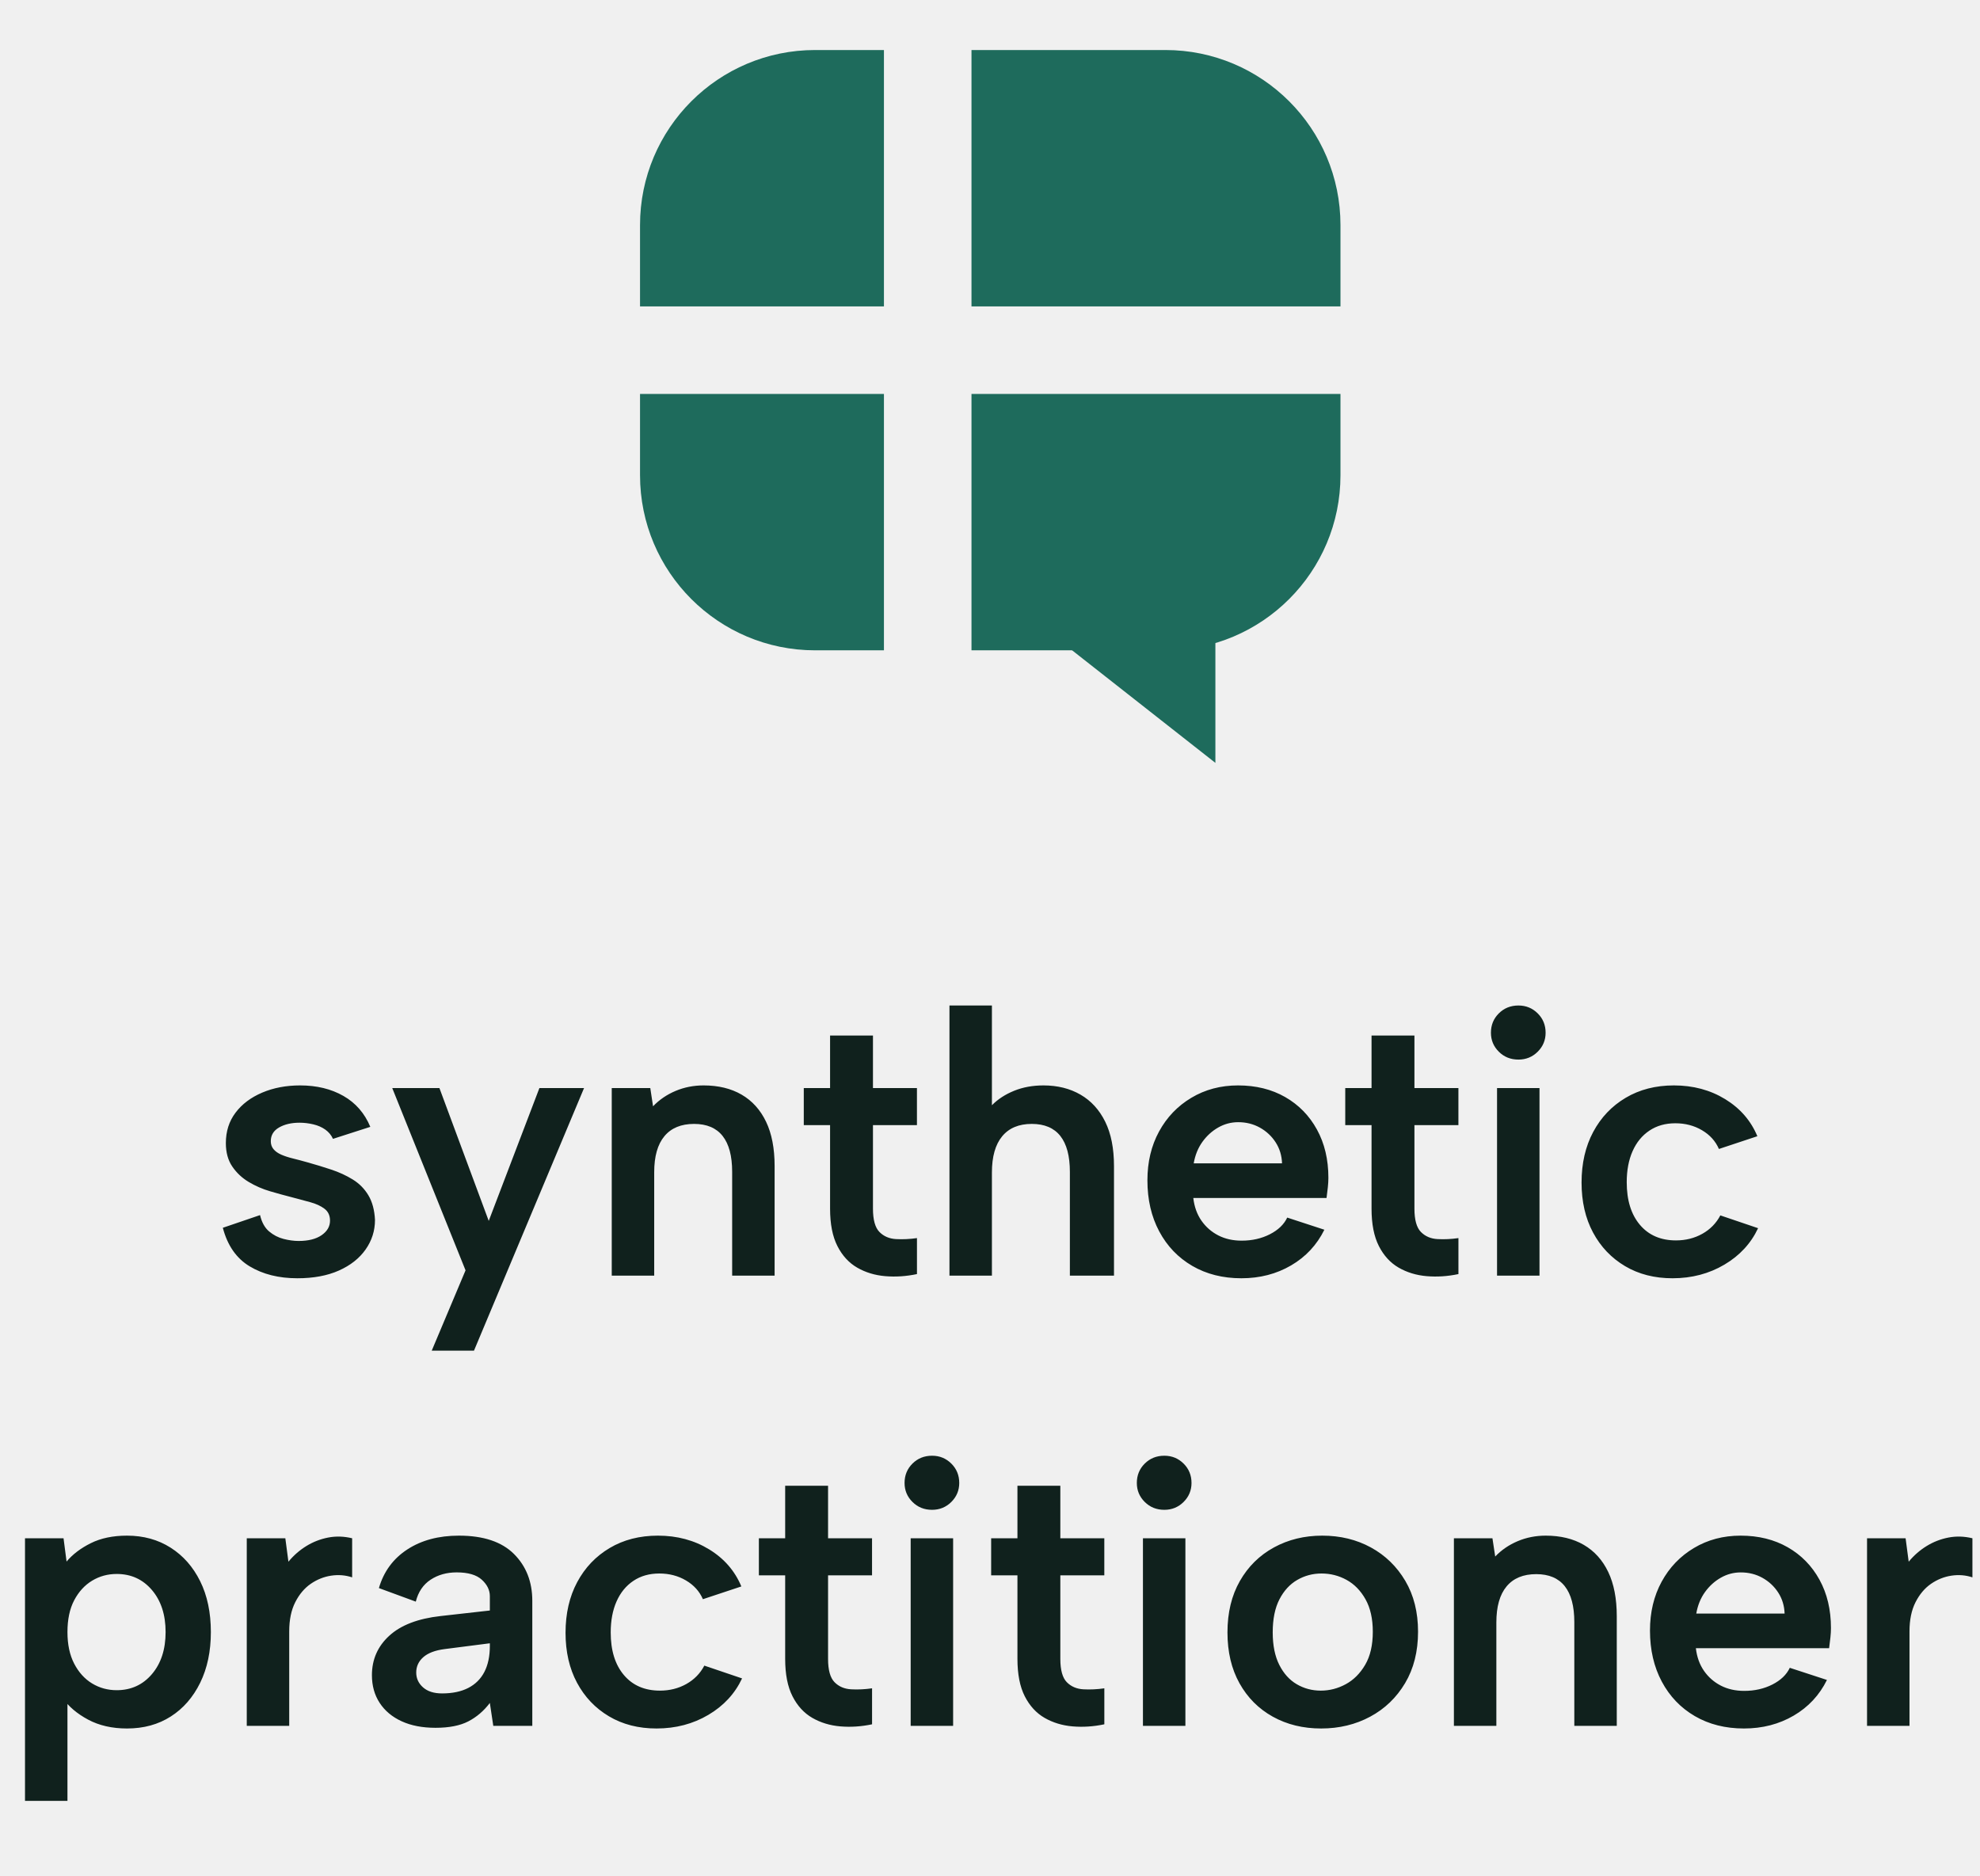
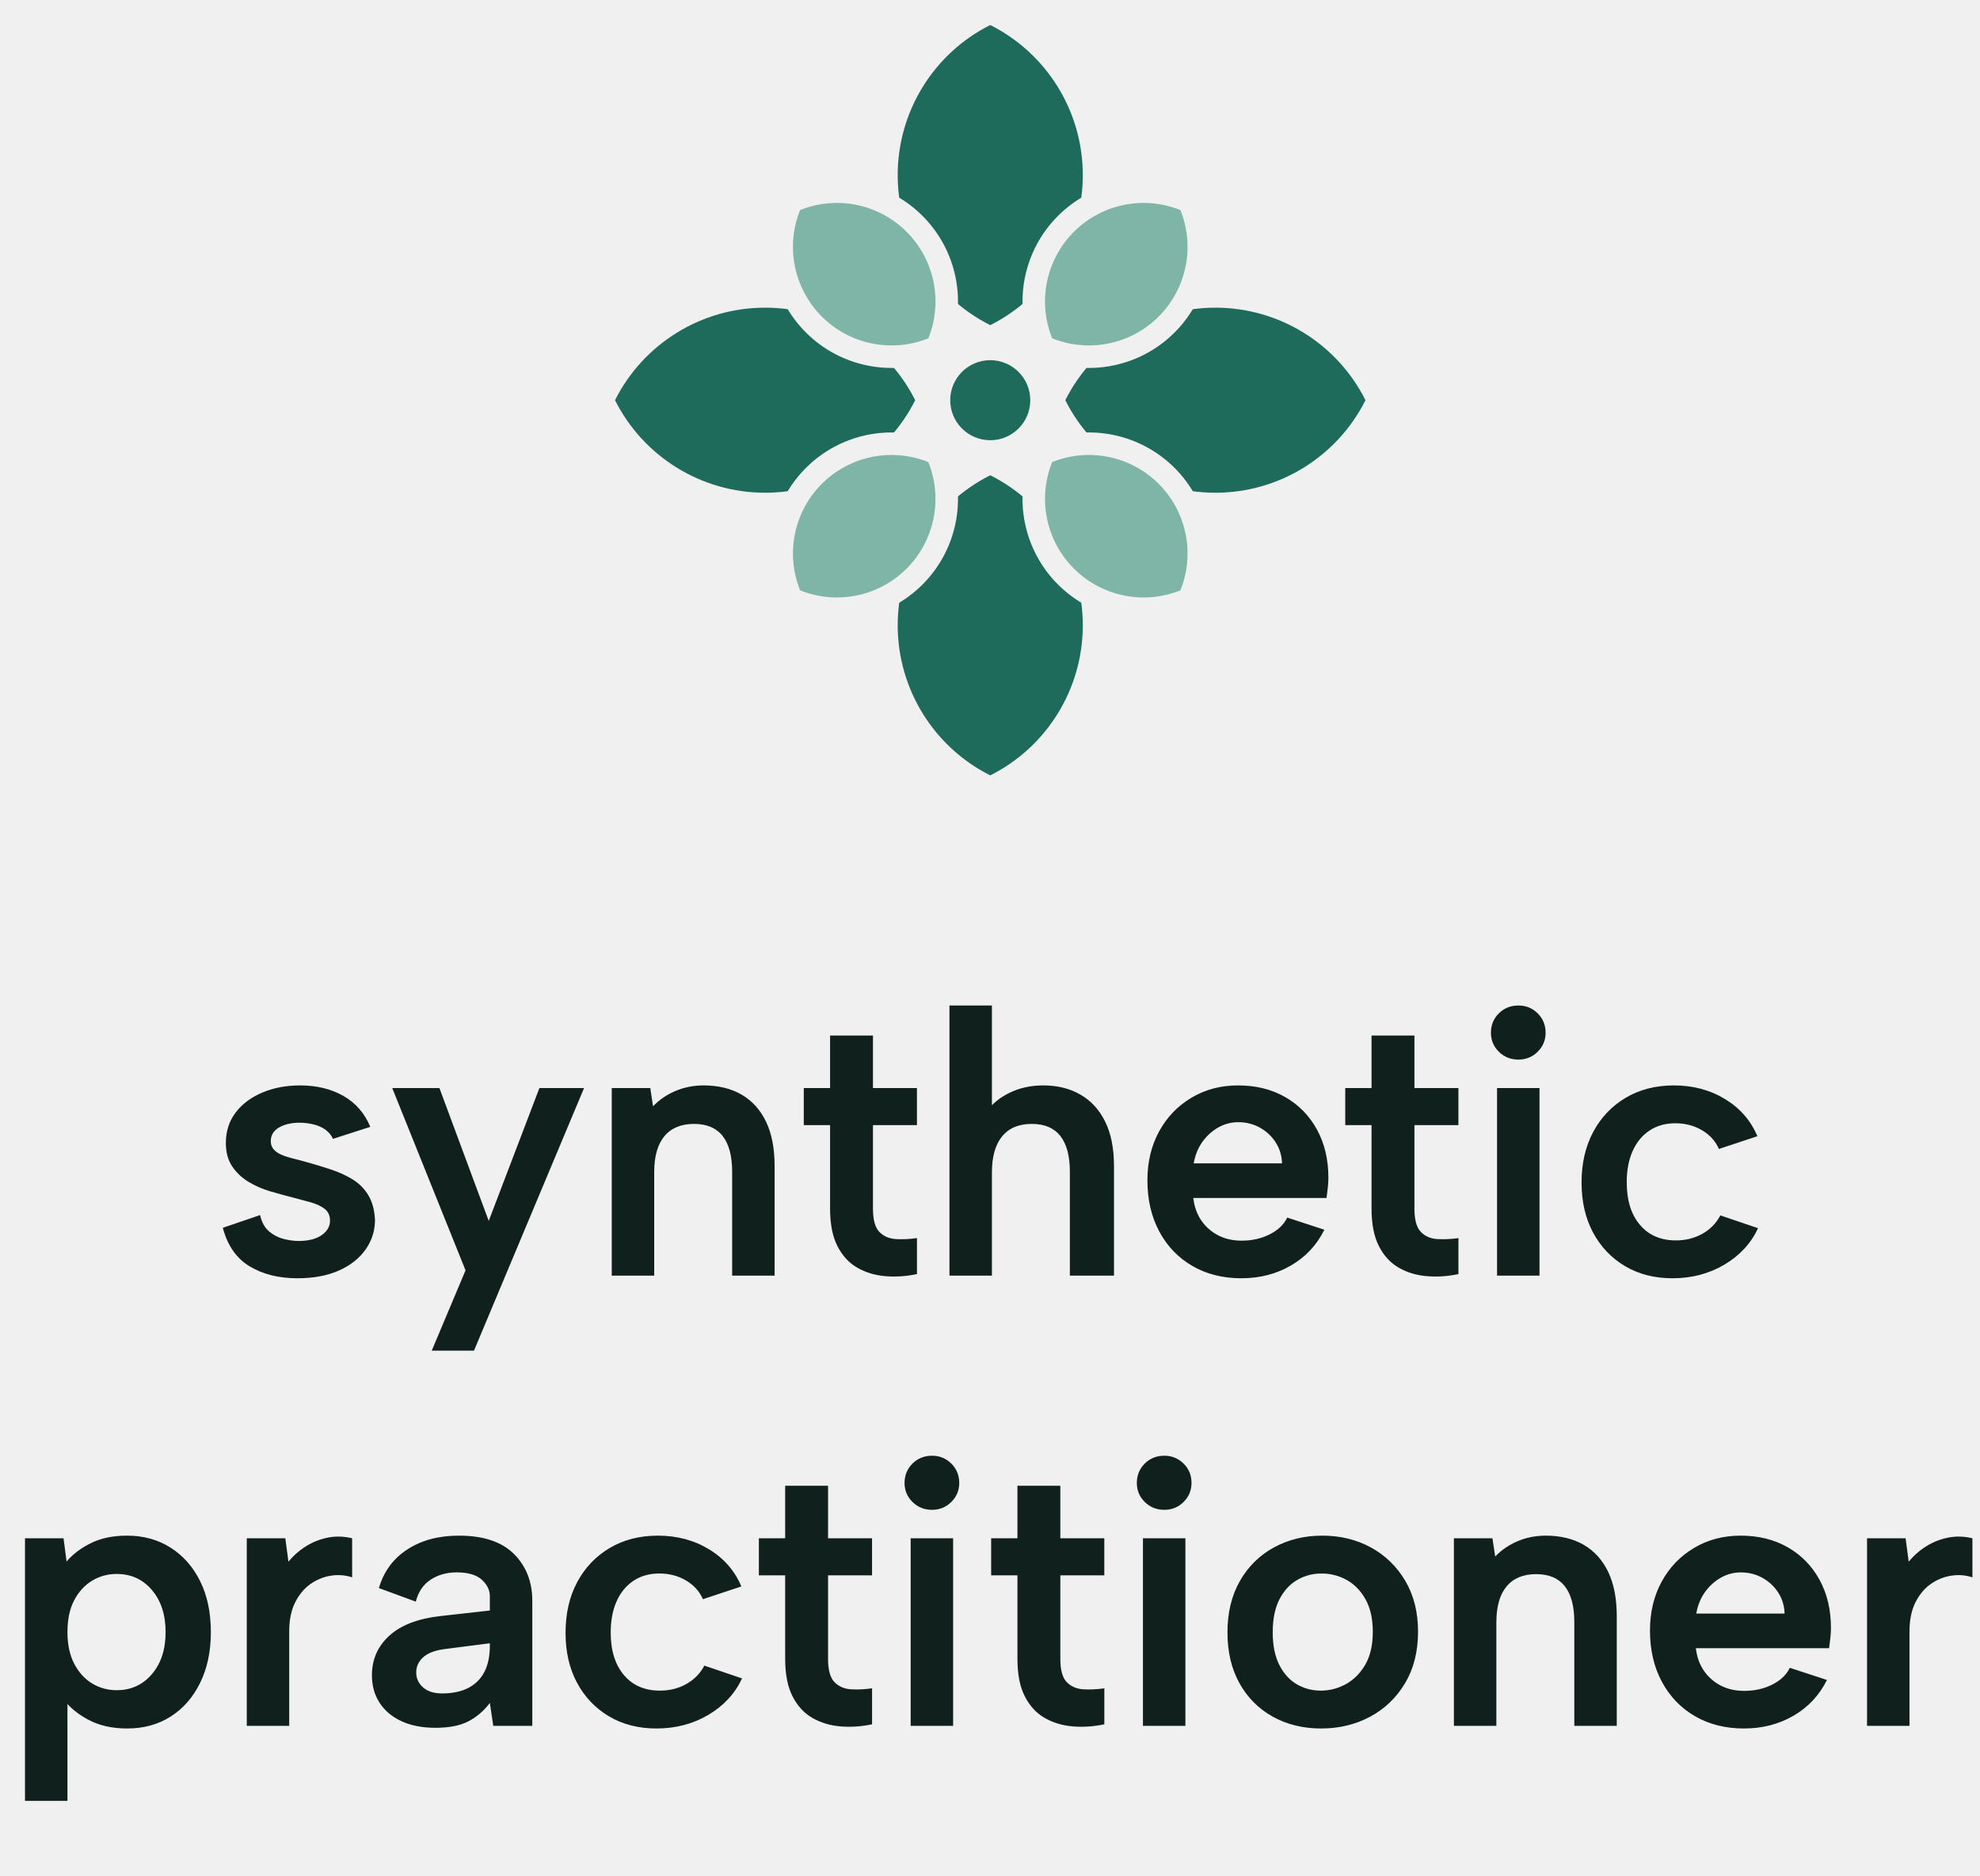
<svg xmlns="http://www.w3.org/2000/svg" viewBox="0 0 158.3 150.0" role="img" aria-label="Synthetic Practitioner">
  <g transform="translate(47.17 0) scale(1.0)">
    <mask id="m" maskUnits="userSpaceOnUse" x="0" y="0" width="64" height="64">
-       <rect x="4" y="4" width="56" height="48" rx="14" fill="#fff" />
-       <path d="M36 50 50 61V44z" fill="#fff" />
-       <rect x="0" y="24.5" width="64" height="7" fill="#000" />
-       <rect x="23.5" y="0" width="7" height="64" fill="#000" />
+       <rect width="64" height="64" fill="#fff" />
+       <path d="M32 25.00 A7.88 7.88 0 0 1 32 10.50 A7.88 7.88 0 0 1 32 25.00Z" fill="#000" stroke="#000" stroke-width="3.6" transform="rotate(45 32 32)" />
+       <path d="M32 25.00 A7.88 7.88 0 0 1 32 10.50 A7.88 7.88 0 0 1 32 25.00Z" fill="#000" stroke="#000" stroke-width="3.6" transform="rotate(135 32 32)" />
+       <path d="M32 25.00 A7.88 7.88 0 0 1 32 10.50 A7.88 7.88 0 0 1 32 25.00Z" fill="#000" stroke="#000" stroke-width="3.6" transform="rotate(225 32 32)" />
+       <path d="M32 25.00 A7.88 7.88 0 0 1 32 10.50 A7.88 7.88 0 0 1 32 25.00Z" fill="#000" stroke="#000" stroke-width="3.6" transform="rotate(315 32 32)" />
    </mask>
-     <rect width="64" height="64" fill="#1e6b5c" mask="url(#m)" />
+     <g mask="url(#m)">
+       <path d="M32 26.00 A13.43 13.43 0 0 1 32 2.00 A13.43 13.43 0 0 1 32 26.00Z" fill="#1e6b5c" transform="rotate(0 32 32)" />
+       <path d="M32 26.00 A13.43 13.43 0 0 1 32 2.00 A13.43 13.43 0 0 1 32 26.00Z" fill="#1e6b5c" transform="rotate(90 32 32)" />
+       <path d="M32 26.00 A13.43 13.43 0 0 1 32 2.00 A13.43 13.43 0 0 1 32 26.00Z" fill="#1e6b5c" transform="rotate(180 32 32)" />
+       <path d="M32 26.00 A13.43 13.43 0 0 1 32 2.00 A13.43 13.43 0 0 1 32 26.00Z" fill="#1e6b5c" transform="rotate(270 32 32)" />
+     </g>
+     <path d="M32 25.00 A7.88 7.88 0 0 1 32 10.50 A7.88 7.88 0 0 1 32 25.00Z" fill="#7fb5a6" transform="rotate(45 32 32)" />
+     <path d="M32 25.00 A7.88 7.88 0 0 1 32 10.50 A7.88 7.88 0 0 1 32 25.00Z" fill="#7fb5a6" transform="rotate(135 32 32)" />
+     <path d="M32 25.00 A7.88 7.88 0 0 1 32 10.50 A7.88 7.88 0 0 1 32 25.00Z" fill="#7fb5a6" transform="rotate(225 32 32)" />
+     <path d="M32 25.00 A7.88 7.88 0 0 1 32 10.50 A7.88 7.88 0 0 1 32 25.00Z" fill="#7fb5a6" transform="rotate(315 32 32)" />
+     <circle cx="32" cy="32" r="3.2" fill="#1e6b5c" />
  </g>
  <path transform="translate(16.61 102)" d="M4.181 -4.841Q4.385 -3.975 4.902 -3.537Q5.42 -3.1 6.059 -2.936Q6.699 -2.772 7.265 -2.772Q8.433 -2.772 9.104 -3.236Q9.775 -3.701 9.775 -4.398Q9.775 -5.012 9.333 -5.348Q8.89 -5.684 8.184 -5.876Q7.477 -6.067 6.711 -6.271Q5.905 -6.476 4.989 -6.744Q4.073 -7.012 3.274 -7.491Q2.474 -7.969 1.961 -8.724Q1.447 -9.478 1.447 -10.6Q1.447 -12.007 2.223 -13.033Q2.998 -14.059 4.352 -14.634Q5.705 -15.21 7.385 -15.21Q9.375 -15.21 10.845 -14.37Q12.315 -13.531 12.996 -11.897L10.012 -10.937Q9.811 -11.38 9.404 -11.673Q8.996 -11.965 8.442 -12.096Q7.888 -12.228 7.334 -12.228Q6.366 -12.228 5.703 -11.848Q5.04 -11.468 5.04 -10.75Q5.04 -10.369 5.262 -10.107Q5.483 -9.845 5.882 -9.671Q6.28 -9.498 6.812 -9.368Q7.344 -9.237 7.963 -9.062Q8.918 -8.796 9.863 -8.483Q10.808 -8.171 11.592 -7.688Q12.375 -7.206 12.843 -6.422Q13.312 -5.637 13.37 -4.454Q13.37 -3.159 12.62 -2.092Q11.87 -1.025 10.484 -0.407Q9.098 0.21 7.16 0.21Q4.936 0.21 3.35 -0.744Q1.764 -1.698 1.205 -3.826ZM26.516 -15.0H30.085L21.284 6.0H17.906L20.61 -0.424L14.749 -15.0H18.521L22.464 -4.377ZM32.299 -15.0H35.38L35.601 -13.54Q36.349 -14.324 37.395 -14.767Q38.442 -15.21 39.642 -15.21Q41.412 -15.21 42.681 -14.473Q43.951 -13.735 44.635 -12.309Q45.32 -10.883 45.32 -8.76V0.0H41.926V-8.299Q41.926 -10.199 41.164 -11.166Q40.402 -12.132 38.88 -12.132Q37.328 -12.132 36.511 -11.152Q35.693 -10.171 35.693 -8.269V0.0H32.299ZM49.754 -15.0V-19.2H53.183V-15.0H56.699V-12.035H53.183V-5.357Q53.183 -4.018 53.702 -3.491Q54.221 -2.965 55.034 -2.922Q55.847 -2.879 56.701 -3.002V-0.125Q55.409 0.148 54.164 0.042Q52.918 -0.065 51.922 -0.64Q50.926 -1.216 50.34 -2.366Q49.754 -3.516 49.754 -5.357V-12.035H47.652V-15.0ZM59.299 -21.6H62.693V-13.625Q63.409 -14.352 64.467 -14.781Q65.525 -15.21 66.815 -15.21Q68.5 -15.21 69.774 -14.473Q71.048 -13.735 71.75 -12.309Q72.453 -10.883 72.453 -8.76V0.0H68.926V-8.299Q68.926 -10.199 68.164 -11.166Q67.402 -12.132 65.88 -12.132Q64.328 -12.132 63.511 -11.139Q62.693 -10.147 62.693 -8.244V0.0H59.299ZM82.639 0.21Q80.41 0.21 78.712 -0.779Q77.015 -1.768 76.07 -3.538Q75.125 -5.308 75.125 -7.622Q75.125 -9.815 76.056 -11.525Q76.987 -13.235 78.64 -14.222Q80.292 -15.21 82.371 -15.21Q84.512 -15.21 86.137 -14.281Q87.761 -13.352 88.677 -11.686Q89.594 -10.02 89.594 -7.825Q89.594 -7.468 89.55 -7.064Q89.506 -6.66 89.446 -6.208H78.794Q78.916 -5.157 79.443 -4.398Q79.971 -3.64 80.79 -3.218Q81.608 -2.797 82.659 -2.797Q83.911 -2.797 84.913 -3.307Q85.915 -3.818 86.303 -4.642L89.273 -3.671Q88.373 -1.846 86.613 -0.818Q84.854 0.21 82.639 0.21ZM85.888 -8.977Q85.858 -9.912 85.379 -10.656Q84.9 -11.399 84.117 -11.836Q83.334 -12.272 82.375 -12.27Q81.528 -12.268 80.786 -11.845Q80.043 -11.422 79.52 -10.694Q78.997 -9.965 78.826 -8.977ZM93.044 -15.0V-19.2H96.473V-15.0H99.989V-12.035H96.473V-5.357Q96.473 -4.018 96.992 -3.491Q97.511 -2.965 98.324 -2.922Q99.137 -2.879 99.991 -3.002V-0.125Q98.699 0.148 97.454 0.042Q96.208 -0.065 95.212 -0.64Q94.216 -1.216 93.63 -2.366Q93.044 -3.516 93.044 -5.357V-12.035H90.942V-15.0ZM103.078 -15.0H106.472V0.0H103.078ZM104.789 -17.275Q103.853 -17.275 103.221 -17.904Q102.589 -18.532 102.589 -19.423Q102.589 -20.343 103.221 -20.971Q103.853 -21.6 104.789 -21.6Q105.695 -21.6 106.328 -20.971Q106.961 -20.343 106.961 -19.423Q106.961 -18.532 106.328 -17.904Q105.695 -17.275 104.789 -17.275ZM117.113 0.21Q114.949 0.212 113.309 -0.762Q111.67 -1.735 110.752 -3.448Q109.835 -5.16 109.835 -7.442Q109.835 -9.75 110.766 -11.491Q111.697 -13.232 113.364 -14.221Q115.03 -15.21 117.22 -15.21Q119.522 -15.21 121.317 -14.112Q123.113 -13.014 123.89 -11.148L120.817 -10.128Q120.409 -11.07 119.465 -11.626Q118.522 -12.183 117.33 -12.183Q116.136 -12.183 115.26 -11.596Q114.383 -11.01 113.915 -9.955Q113.446 -8.899 113.446 -7.47Q113.446 -5.311 114.499 -4.064Q115.552 -2.817 117.383 -2.817Q118.547 -2.817 119.491 -3.346Q120.434 -3.875 120.931 -4.817L123.948 -3.794Q123.089 -1.963 121.251 -0.878Q119.414 0.208 117.113 0.21Z" fill="#10211d" />
  <path transform="translate(0.00 138)" d="M5.006 -2.229 5.393 -2.312V6.0H1.999V-15.0H5.08L5.322 -13.138Q6.054 -14.008 7.263 -14.609Q8.473 -15.21 10.156 -15.21Q12.127 -15.21 13.637 -14.251Q15.148 -13.292 16.003 -11.567Q16.858 -9.842 16.858 -7.5Q16.858 -5.185 16.004 -3.445Q15.15 -1.705 13.652 -0.748Q12.155 0.21 10.156 0.21Q8.365 0.21 7.042 -0.5Q5.72 -1.209 5.006 -2.229ZM13.24 -7.5Q13.24 -9.576 12.147 -10.861Q11.053 -12.146 9.331 -12.146Q8.25 -12.146 7.36 -11.606Q6.47 -11.065 5.931 -10.042Q5.393 -9.019 5.393 -7.5Q5.393 -6.011 5.931 -4.973Q6.47 -3.935 7.36 -3.393Q8.25 -2.852 9.331 -2.852Q11.053 -2.852 12.147 -4.138Q13.24 -5.424 13.24 -7.5ZM19.729 -15.0H22.812L23.059 -13.126Q23.684 -13.881 24.492 -14.378Q25.3 -14.875 26.235 -15.057Q27.171 -15.238 28.154 -15.0V-11.874Q27.346 -12.142 26.472 -12.01Q25.599 -11.878 24.843 -11.357Q24.088 -10.835 23.606 -9.889Q23.123 -8.943 23.123 -7.552V0.0H19.729ZM39.438 0.0 39.163 -1.832Q38.437 -0.875 37.443 -0.36Q36.449 0.155 34.815 0.155Q33.245 0.155 32.109 -0.368Q30.972 -0.891 30.354 -1.837Q29.735 -2.783 29.735 -4.052Q29.735 -5.94 31.125 -7.209Q32.514 -8.479 35.225 -8.781L39.163 -9.224V-10.372Q39.163 -11.097 38.521 -11.685Q37.879 -12.272 36.51 -12.272Q35.314 -12.272 34.425 -11.686Q33.536 -11.099 33.242 -9.933L30.293 -11.017Q30.872 -13.001 32.564 -14.106Q34.255 -15.21 36.69 -15.21Q39.618 -15.21 41.088 -13.747Q42.557 -12.284 42.557 -9.998V0.0ZM39.163 -6.603 35.547 -6.139Q34.413 -5.993 33.845 -5.495Q33.277 -4.996 33.277 -4.264Q33.277 -3.56 33.823 -3.077Q34.369 -2.594 35.343 -2.594Q36.584 -2.594 37.437 -3.032Q38.29 -3.47 38.727 -4.315Q39.163 -5.16 39.163 -6.386ZM52.493 0.21Q50.329 0.212 48.689 -0.762Q47.05 -1.735 46.132 -3.448Q45.215 -5.16 45.215 -7.442Q45.215 -9.75 46.146 -11.491Q47.077 -13.232 48.744 -14.221Q50.41 -15.21 52.6 -15.21Q54.902 -15.21 56.697 -14.112Q58.493 -13.014 59.27 -11.148L56.197 -10.128Q55.789 -11.07 54.845 -11.626Q53.902 -12.183 52.71 -12.183Q51.516 -12.183 50.64 -11.596Q49.763 -11.01 49.295 -9.955Q48.826 -8.899 48.826 -7.47Q48.826 -5.311 49.879 -4.064Q50.932 -2.817 52.763 -2.817Q53.927 -2.817 54.871 -3.346Q55.814 -3.875 56.311 -4.817L59.328 -3.794Q58.469 -1.963 56.631 -0.878Q54.794 0.208 52.493 0.21ZM62.774 -15.0V-19.2H66.203V-15.0H69.719V-12.035H66.203V-5.357Q66.203 -4.018 66.722 -3.491Q67.241 -2.965 68.054 -2.922Q68.867 -2.879 69.721 -3.002V-0.125Q68.429 0.148 67.184 0.042Q65.938 -0.065 64.942 -0.64Q63.946 -1.216 63.36 -2.366Q62.774 -3.516 62.774 -5.357V-12.035H60.672V-15.0ZM72.808 -15.0H76.202V0.0H72.808ZM74.519 -17.275Q73.583 -17.275 72.951 -17.904Q72.319 -18.532 72.319 -19.423Q72.319 -20.343 72.951 -20.971Q73.583 -21.6 74.519 -21.6Q75.425 -21.6 76.058 -20.971Q76.691 -20.343 76.691 -19.423Q76.691 -18.532 76.058 -17.904Q75.425 -17.275 74.519 -17.275ZM81.344 -15.0V-19.2H84.773V-15.0H88.289V-12.035H84.773V-5.357Q84.773 -4.018 85.292 -3.491Q85.811 -2.965 86.624 -2.922Q87.437 -2.879 88.291 -3.002V-0.125Q86.999 0.148 85.754 0.042Q84.508 -0.065 83.512 -0.64Q82.516 -1.216 81.93 -2.366Q81.344 -3.516 81.344 -5.357V-12.035H79.242V-15.0ZM91.378 -15.0H94.772V0.0H91.378ZM93.089 -17.275Q92.153 -17.275 91.521 -17.904Q90.889 -18.532 90.889 -19.423Q90.889 -20.343 91.521 -20.971Q92.153 -21.6 93.089 -21.6Q93.995 -21.6 94.628 -20.971Q95.261 -20.343 95.261 -19.423Q95.261 -18.532 94.628 -17.904Q93.995 -17.275 93.089 -17.275ZM105.624 0.21Q103.459 0.21 101.76 -0.734Q100.061 -1.678 99.098 -3.403Q98.135 -5.129 98.135 -7.472Q98.135 -9.843 99.127 -11.581Q100.12 -13.32 101.847 -14.265Q103.575 -15.21 105.711 -15.21Q107.875 -15.21 109.604 -14.265Q111.332 -13.32 112.352 -11.595Q113.372 -9.87 113.372 -7.528Q113.372 -5.157 112.337 -3.417Q111.302 -1.678 109.545 -0.734Q107.788 0.21 105.624 0.21ZM105.596 -2.817Q106.644 -2.817 107.59 -3.33Q108.535 -3.842 109.145 -4.881Q109.755 -5.921 109.755 -7.527Q109.755 -9.079 109.173 -10.119Q108.591 -11.158 107.661 -11.67Q106.73 -12.183 105.655 -12.183Q104.605 -12.183 103.717 -11.67Q102.829 -11.158 102.291 -10.119Q101.753 -9.079 101.753 -7.473Q101.753 -5.921 102.276 -4.881Q102.799 -3.842 103.673 -3.33Q104.548 -2.817 105.596 -2.817ZM116.239 -15.0H119.32L119.541 -13.54Q120.289 -14.324 121.335 -14.767Q122.382 -15.21 123.582 -15.21Q125.352 -15.21 126.621 -14.473Q127.891 -13.735 128.575 -12.309Q129.26 -10.883 129.26 -8.76V0.0H125.866V-8.299Q125.866 -10.199 125.104 -11.166Q124.342 -12.132 122.82 -12.132Q121.268 -12.132 120.451 -11.152Q119.633 -10.171 119.633 -8.269V0.0H116.239ZM139.429 0.21Q137.2 0.21 135.502 -0.779Q133.805 -1.768 132.86 -3.538Q131.915 -5.308 131.915 -7.622Q131.915 -9.815 132.846 -11.525Q133.777 -13.235 135.43 -14.222Q137.082 -15.21 139.161 -15.21Q141.302 -15.21 142.927 -14.281Q144.551 -13.352 145.467 -11.686Q146.384 -10.02 146.384 -7.825Q146.384 -7.468 146.34 -7.064Q146.296 -6.66 146.236 -6.208H135.584Q135.706 -5.157 136.233 -4.398Q136.761 -3.64 137.58 -3.218Q138.398 -2.797 139.449 -2.797Q140.701 -2.797 141.703 -3.307Q142.705 -3.818 143.093 -4.642L146.063 -3.671Q145.163 -1.846 143.403 -0.818Q141.644 0.21 139.429 0.21ZM142.678 -8.977Q142.648 -9.912 142.169 -10.656Q141.69 -11.399 140.907 -11.836Q140.124 -12.272 139.165 -12.27Q138.318 -12.268 137.576 -11.845Q136.833 -11.422 136.31 -10.694Q135.787 -9.965 135.616 -8.977ZM149.269 -15.0H152.352L152.599 -13.126Q153.224 -13.881 154.032 -14.378Q154.84 -14.875 155.775 -15.057Q156.711 -15.238 157.694 -15.0V-11.874Q156.886 -12.142 156.012 -12.01Q155.139 -11.878 154.383 -11.357Q153.628 -10.835 153.146 -9.889Q152.663 -8.943 152.663 -7.552V0.0H149.269Z" fill="#10211d" />
</svg>
